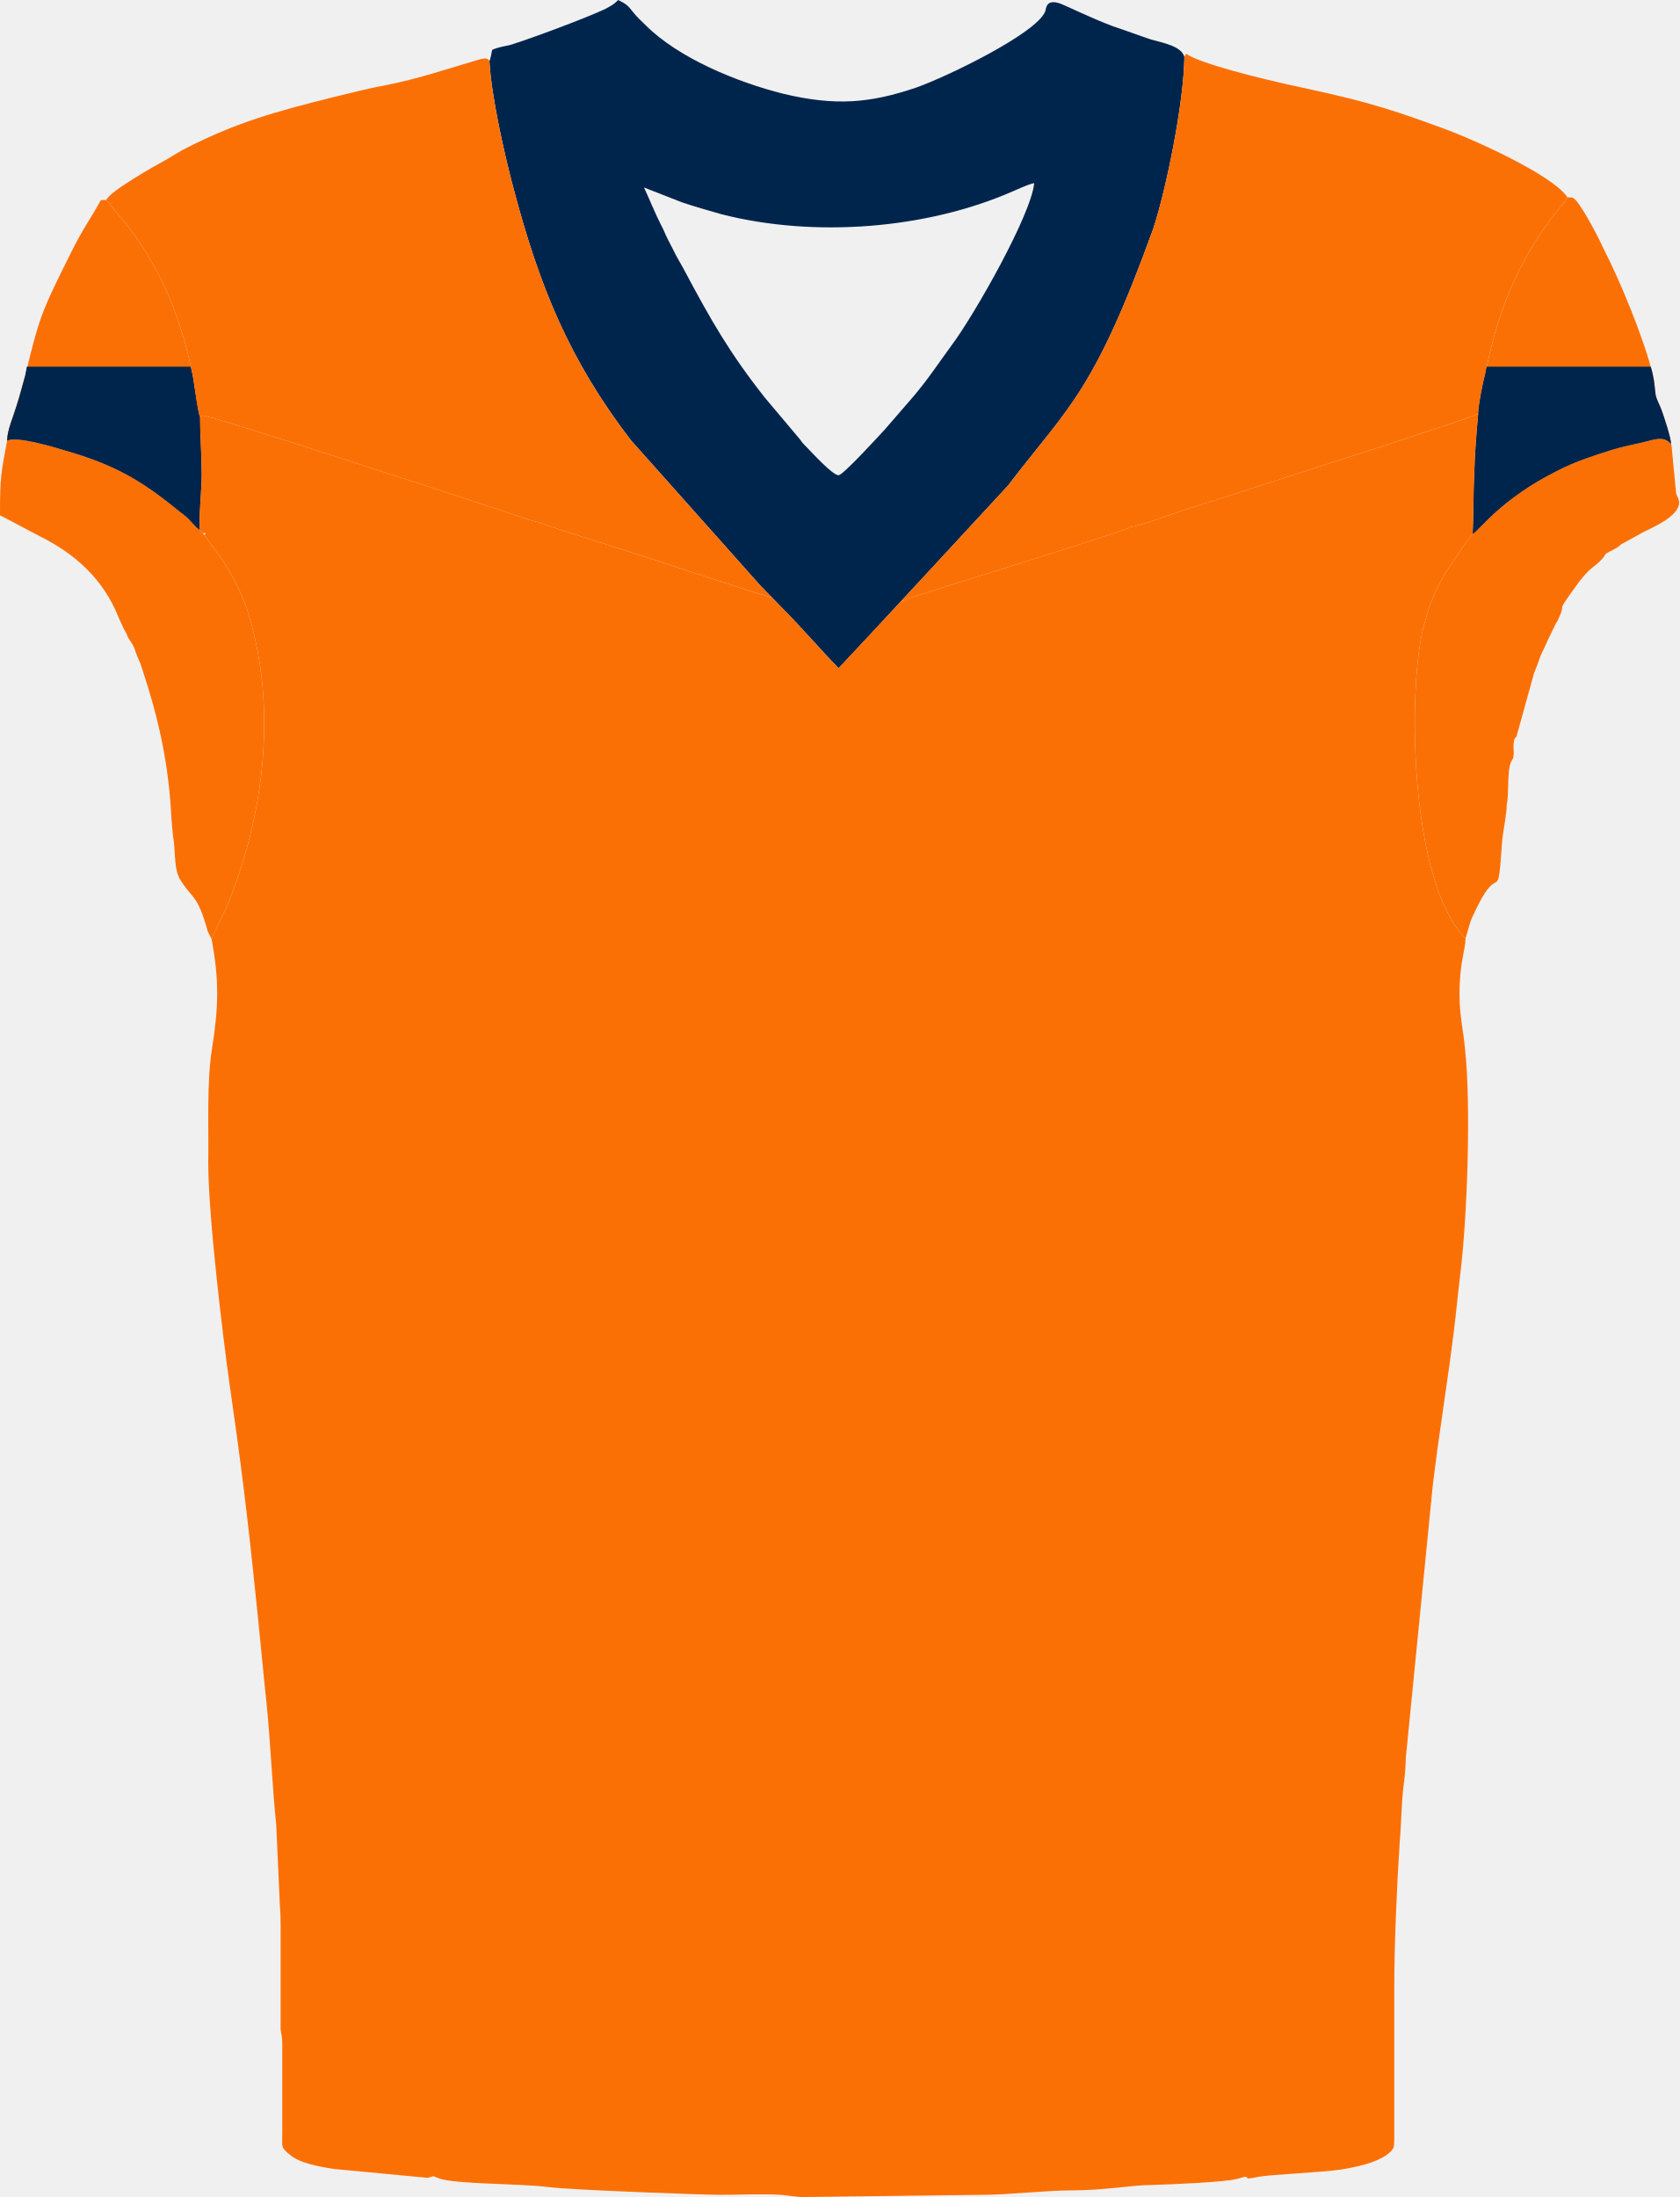
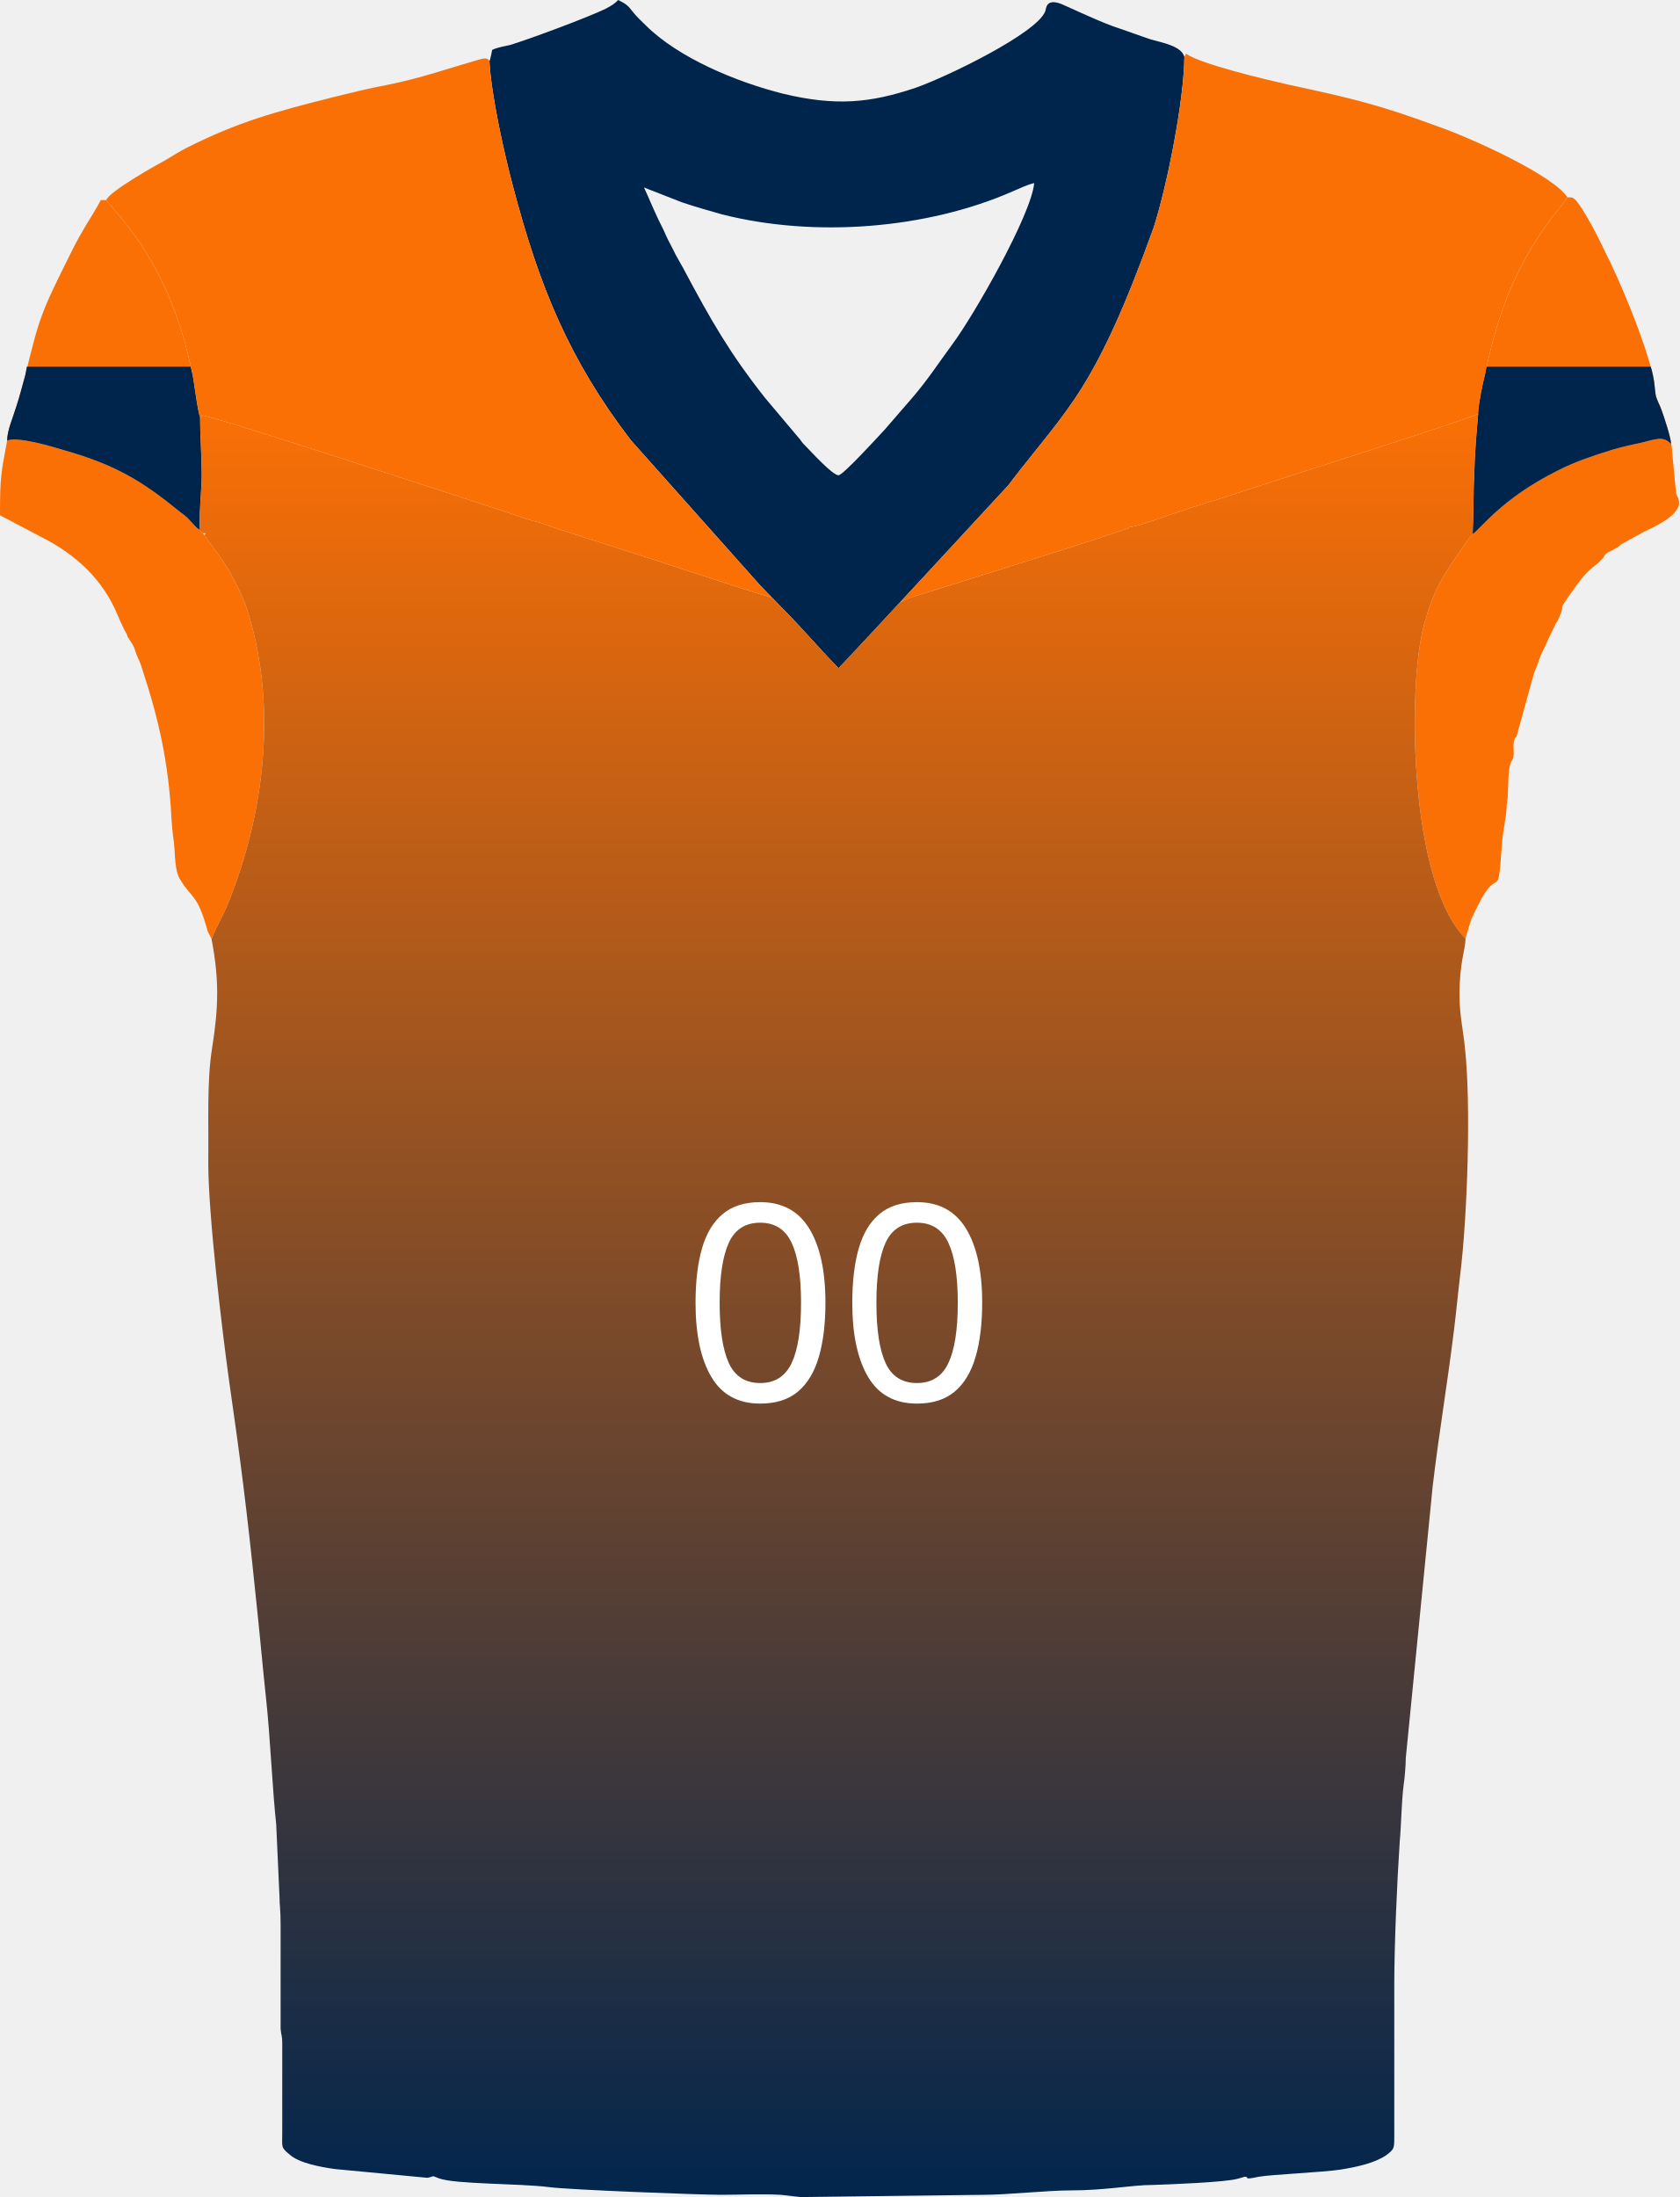
<svg xmlns="http://www.w3.org/2000/svg" xml:space="preserve" width="100%" height="100%" version="1.1" shape-rendering="geometricPrecision" text-rendering="geometricPrecision" image-rendering="optimizeQuality" fill-rule="evenodd" clip-rule="evenodd" viewBox="0 0 3064 4008" preserveAspectRatio="xMidYMid meet">
  <defs>
    <style data-fonts="true">@font-face { font-family: 'font_1'; src: url('http://127.0.0.1:8000/storage/fonts/5ZIyXfnllvfea2c03RF0XvhB4s9AbiJS5UuPNvgP') format('truetype'); }@font-face { font-family: 'font_2'; src: url('http://127.0.0.1:8000/storage/fonts/HiTBF8CNdPuu1yhMAdkdrafbOxzCEGWugdII81Rt') format('truetype'); }@font-face { font-family: 'font_3'; src: url('http://127.0.0.1:8000/storage/fonts/NTEl0gVIgAt3bQrdxmwPc3g1o1VAdu4adzElDKs8') format('truetype'); }</style>
+     <clipPath id="clip-app-1777109553439">
+       <path fill="#FB7005" d="M365 760c0,35 3,70 3,107 0,26 -6,82 -3,100l3 4 2 2c6,0 7,-2 3,3 14,22 30,39 46,67 13,23 27,51 35,79 52,173 27,365 -37,524 -9,23 -23,46 -31,67 14,74 13,123 1,199 -10,61 -6,140 -7,210 0,95 26,311 38,397 21,145 33,241 48,387 7,64 13,133 20,198 7,66 11,159 18,225l6 132c0,16 2,20 2,51l0 189c1,12 3,13 3,26l0 163c0,28 -3,27 14,41 17,15 54,22 82,26l169 16c15,-3 5,-5 21,1 30,11 146,9 201,16 38,5 277,14 313,14 35,0 74,-2 109,0 15,1 33,5 47,4l325 -4c39,0 117,-8 155,-8 68,0 113,-10 153,-10 32,-1 131,-5 153,-11l11 -3c1,0 2,-1 2,-1 13,0 -6,7 27,0 23,-4 116,-8 149,-13 31,-5 62,-12 83,-26 16,-12 15,-13 15,-39l0 -272c0,-73 5,-188 10,-262 3,-33 3,-70 7,-102 2,-13 4,-37 4,-50l49 -495c11,-94 27,-188 39,-286 4,-32 7,-65 11,-98 14,-113 20,-317 9,-415 -3,-34 -10,-59 -10,-99 0,-59 11,-82 11,-102 -102,-102 -106,-453 -77,-567 20,-79 44,-105 82,-161l2 -3 3 -3 3 -2 0 -2c2,-37 1,-75 3,-112 1,-38 4,-71 7,-106l-3 0c-9,7 -409,134 -475,156 -27,8 -54,17 -81,26 -21,7 -57,21 -78,24l-2 2c-64,22 -135,44 -201,65l-201 63 -5 3 -1 0 -8 4c-53,57 -99,106 -112,120 -35,-36 -69,-76 -104,-111l-18 -18c-33,-9 -99,-31 -114,-36 -35,-11 -68,-22 -104,-34 -40,-13 -178,-56 -206,-67 -21,-4 -56,-18 -79,-25 -59,-19 -529,-174 -537,-170 -1,4 0,3 -3,2z" data-part-name="svg-part-4" class="svg-hoverable selected-svg-part" style="cursor: pointer; transition: 0.3s;" />
+     </clipPath>
+     <linearGradient id="gradient-front-svg-part-4" x1="50%" y1="0%" x2="50%" y2="100%">
+       <stop offset="0%" stop-color="#FB7005" />
+       <stop offset="100%" stop-color="#00254D" />
+     </linearGradient>
  </defs>
  <g id="Layer_x0020_1">
    <path fill="#00254D" d="M1530 867c-11,0 -49,-42 -58,-51 -6,-6 -8,-8 -12,-14l-64 -76c-64,-81 -98,-140 -149,-236 -7,-13 -13,-22 -19,-35 -7,-13 -12,-23 -18,-37 -18,-35 -24,-53 -35,-76l69 27c24,8 48,15 73,22 169,43 374,27 531,-42 12,-5 26,-12 39,-15 -5,57 -109,240 -150,295 -25,34 -43,62 -71,95l-52 60c-13,14 -76,83 -84,83zm-637 -756c3,62 27,169 43,229 48,183 103,317 215,463l237 266 38 39c35,35 69,75 104,111 35,-36 309,-333 310,-334l6 -8c104,-135 152,-165 259,-462 24,-75 55,-228 56,-311 -5,-20 -40,-26 -61,-32 -24,-8 -45,-16 -69,-24 -38,-14 -91,-40 -98,-42 -25,-8 -24,10 -26,15 -16,40 -179,119 -236,139 -83,28 -146,34 -242,11 -84,-21 -191,-65 -251,-125 -8,-8 -16,-15 -23,-24 -9,-12 -13,-15 -27,-22 -8,8 -12,10 -23,16 -33,16 -138,55 -174,66 -13,3 -22,4 -33,9 -1,5 -1,5 -2,10l-2 8c0,1 -1,2 -1,2z" id="svg-part-0" data-part-name="svg-part-0" class="svg-hoverable" style="cursor: pointer; transition: 0.3s;" />
    <path fill="#FB7005" d="M13 804c-11,58 -13,68 -13,132l0 4 74 39c64,32 114,78 141,144 3,7 5,12 9,20 3,8 7,11 9,19l9 14c3,5 4,9 6,15 3,9 8,17 11,28 31,94 49,174 54,277 1,9 2,27 4,38 3,25 1,54 12,71 22,36 31,25 50,94l7 14c8,-21 22,-44 31,-67 64,-159 89,-351 37,-524 -8,-28 -22,-56 -35,-79 -16,-28 -32,-45 -46,-67l-3 -3 -2 -2 -3 -4c-8,-5 -10,-9 -17,-16 -5,-6 -11,-11 -18,-16 -71,-58 -119,-87 -214,-114 -19,-6 -87,-26 -103,-17zm2674 170l0 2 -3 2 -3 3 -2 3c-38,56 -62,82 -82,161 -29,114 -25,465 77,567 10,-33 6,-27 22,-59 41,-83 36,5 45,-121 1,-12 9,-53 8,-63l1 -6c3,-18 0,-58 7,-73 4,-8 4,-3 5,-16 0,-5 -1,-15 0,-20 2,-12 4,-5 6,-14l31 -112c5,-12 8,-20 12,-32 4,-9 9,-18 13,-28l15 -31c1,-2 3,-3 4,-7 18,-38 -10,-2 37,-67 22,-29 30,-29 41,-41 13,-13 0,-8 24,-20 8,-4 7,-4 13,-9l40 -22c20,-10 72,-32 65,-59 -1,-5 -4,-7 -5,-14l-8 -84c0,-3 0,-2 -1,-4 -14,-16 -30,-8 -52,-3 -19,4 -36,8 -54,13 -35,11 -69,22 -100,38 -105,52 -144,110 -156,116z" id="svg-part-1" data-part-name="svg-part-1" class="svg-hoverable" style="cursor: pointer; transition: 0.3s;" />
    <path fill="#FB7005" d="M13 804c16,-9 84,11 103,17 95,27 143,56 214,114 7,5 13,10 18,16 7,7 9,11 17,16 -3,-18 3,-74 3,-100 0,-37 -3,-72 -3,-107 -4,-6 -11,-65 -14,-78 -20,-98 -54,-185 -115,-266l-42 -51 -10 0c-16,30 -33,52 -55,97 -55,110 -57,117 -83,223 -6,21 -10,38 -17,59 -5,17 -16,41 -16,60zm2697 -123c-5,19 -12,54 -13,72l0 3c-3,35 -6,68 -7,106 -2,37 -1,75 -3,112 12,-6 51,-64 156,-116 31,-16 65,-27 100,-38 18,-5 35,-9 54,-13 22,-5 38,-13 52,3 0,-11 -13,-50 -17,-61 -3,-9 -9,-19 -11,-28 -2,-13 -2,-23 -5,-36 -15,-64 -60,-173 -90,-231 -9,-20 -36,-72 -51,-89 -6,-5 -5,-5 -15,-5 -5,8 -12,16 -19,25 -74,93 -109,188 -131,296z" id="svg-part-2" data-part-name="svg-part-2" class="svg-hoverable" style="cursor: pointer; transition: 0.3s;" />
    <path fill="#00254D" d="M13 804c16,-9 84,11 103,17 95,27 143,56 214,114 7,5 13,10 18,16 7,7 9,11 17,16 -3,-18 3,-74 3,-100 0,-37 -3,-72 -3,-107 -4,-6 -11,-65 -14,-78 -1,-5 -2,-9 -3,-13l-299 0 -3 16c-6,21 -10,38 -17,59 -5,17 -16,41 -16,60zm2999 -135l-300 0c-1,4 -2,8 -2,12 -5,19 -12,54 -13,72l0 3c-3,35 -6,68 -7,106 -2,37 -1,75 -3,112 12,-6 51,-64 156,-116 31,-16 65,-27 100,-38 18,-5 35,-9 54,-13 22,-5 38,-13 52,3 0,-11 -13,-50 -17,-61 -3,-9 -9,-19 -11,-28 -2,-13 -2,-23 -5,-36 -1,-5 -2,-10 -4,-16z" id="svg-part-3" data-part-name="svg-part-3" class="svg-hoverable" style="cursor: pointer; transition: 0.3s;" />
-     <path fill="#FB7005" d="M365 760c0,35 3,70 3,107 0,26 -6,82 -3,100l3 4 2 2c6,0 7,-2 3,3 14,22 30,39 46,67 13,23 27,51 35,79 52,173 27,365 -37,524 -9,23 -23,46 -31,67 14,74 13,123 1,199 -10,61 -6,140 -7,210 0,95 26,311 38,397 21,145 33,241 48,387 7,64 13,133 20,198 7,66 11,159 18,225l6 132c0,16 2,20 2,51l0 189c1,12 3,13 3,26l0 163c0,28 -3,27 14,41 17,15 54,22 82,26l169 16c15,-3 5,-5 21,1 30,11 146,9 201,16 38,5 277,14 313,14 35,0 74,-2 109,0 15,1 33,5 47,4l325 -4c39,0 117,-8 155,-8 68,0 113,-10 153,-10 32,-1 131,-5 153,-11l11 -3c1,0 2,-1 2,-1 13,0 -6,7 27,0 23,-4 116,-8 149,-13 31,-5 62,-12 83,-26 16,-12 15,-13 15,-39l0 -272c0,-73 5,-188 10,-262 3,-33 3,-70 7,-102 2,-13 4,-37 4,-50l49 -495c11,-94 27,-188 39,-286 4,-32 7,-65 11,-98 14,-113 20,-317 9,-415 -3,-34 -10,-59 -10,-99 0,-59 11,-82 11,-102 -102,-102 -106,-453 -77,-567 20,-79 44,-105 82,-161l2 -3 3 -3 3 -2 0 -2c2,-37 1,-75 3,-112 1,-38 4,-71 7,-106l-3 0c-9,7 -409,134 -475,156 -27,8 -54,17 -81,26 -21,7 -57,21 -78,24l-2 2c-64,22 -135,44 -201,65l-201 63 -5 3 -1 0 -8 4c-53,57 -99,106 -112,120 -35,-36 -69,-76 -104,-111l-18 -18c-33,-9 -99,-31 -114,-36 -35,-11 -68,-22 -104,-34 -40,-13 -178,-56 -206,-67 -21,-4 -56,-18 -79,-25 -59,-19 -529,-174 -537,-170 -1,4 0,3 -3,2z" id="svg-part-4" data-part-name="svg-part-4" class="svg-hoverable" style="cursor: pointer; transition: 0.3s;" />
+     <path fill="url(#gradient-front-svg-part-4)" d="M365 760c0,35 3,70 3,107 0,26 -6,82 -3,100l3 4 2 2c6,0 7,-2 3,3 14,22 30,39 46,67 13,23 27,51 35,79 52,173 27,365 -37,524 -9,23 -23,46 -31,67 14,74 13,123 1,199 -10,61 -6,140 -7,210 0,95 26,311 38,397 21,145 33,241 48,387 7,64 13,133 20,198 7,66 11,159 18,225l6 132c0,16 2,20 2,51l0 189c1,12 3,13 3,26l0 163c0,28 -3,27 14,41 17,15 54,22 82,26l169 16c15,-3 5,-5 21,1 30,11 146,9 201,16 38,5 277,14 313,14 35,0 74,-2 109,0 15,1 33,5 47,4l325 -4c39,0 117,-8 155,-8 68,0 113,-10 153,-10 32,-1 131,-5 153,-11l11 -3c1,0 2,-1 2,-1 13,0 -6,7 27,0 23,-4 116,-8 149,-13 31,-5 62,-12 83,-26 16,-12 15,-13 15,-39l0 -272c0,-73 5,-188 10,-262 3,-33 3,-70 7,-102 2,-13 4,-37 4,-50l49 -495c11,-94 27,-188 39,-286 4,-32 7,-65 11,-98 14,-113 20,-317 9,-415 -3,-34 -10,-59 -10,-99 0,-59 11,-82 11,-102 -102,-102 -106,-453 -77,-567 20,-79 44,-105 82,-161l2 -3 3 -3 3 -2 0 -2c2,-37 1,-75 3,-112 1,-38 4,-71 7,-106l-3 0c-9,7 -409,134 -475,156 -27,8 -54,17 -81,26 -21,7 -57,21 -78,24l-2 2c-64,22 -135,44 -201,65l-201 63 -5 3 -1 0 -8 4c-53,57 -99,106 -112,120 -35,-36 -69,-76 -104,-111l-18 -18c-33,-9 -99,-31 -114,-36 -35,-11 -68,-22 -104,-34 -40,-13 -178,-56 -206,-67 -21,-4 -56,-18 -79,-25 -59,-19 -529,-174 -537,-170 -1,4 0,3 -3,2z" id="svg-part-4" data-part-name="svg-part-4" class="svg-hoverable selected-svg-part selected" style="cursor: pointer; transition: 0.3s;" />
    <path fill="#FB7005" d="M2860 360c-27,-41 -174,-107 -230,-127 -114,-42 -156,-52 -281,-79 -40,-9 -158,-37 -185,-56l-3 6c-1,83 -32,236 -56,311 -107,297 -155,327 -259,462l-6 8c0,0 -109,118 -198,214l8 -4 1 0 5 -3 201 -63c66,-21 137,-43 201,-65l2 -2c21,-3 57,-17 78,-24 27,-9 54,-18 81,-26 66,-22 466,-149 475,-156l3 0 0 -3c1,-18 8,-53 13,-72 22,-108 57,-203 131,-296 7,-9 14,-17 19,-25zm-1967 -249c-4,-7 -12,-4 -20,-2 -59,17 -103,33 -167,46 -33,6 -64,14 -97,22 -107,27 -174,45 -269,93 -14,7 -24,14 -38,22 -15,8 -104,58 -108,73l42 51c61,81 95,168 115,266 3,13 10,72 14,78 3,1 2,2 3,-2 8,-4 478,151 537,170 23,7 58,21 79,25 28,11 166,54 206,67 36,12 69,23 104,34 15,5 81,27 114,36l18 18 -38 -39 -237 -266c-112,-146 -167,-280 -215,-463 -16,-60 -40,-167 -43,-229z" id="svg-part-5" data-part-name="svg-part-5" class="svg-hoverable" style="cursor: pointer; transition: 0.3s;" />
  </g>
  <g id="mascot-overlay-group" />
+   <g id="app-group-app-1777109553439" clip-path="url(#clip-app-1777109553439)">
+     <text id="app-1777109553439" x="1530.58" y="2382.08" font-size="500" fill="#FFFFFF" text-anchor="middle" dominant-baseline="middle" paint-order="stroke fill" stroke-linejoin="miter" style="font-family: font_1; cursor: move; filter: none;">00</text>
+   </g>
</svg>
